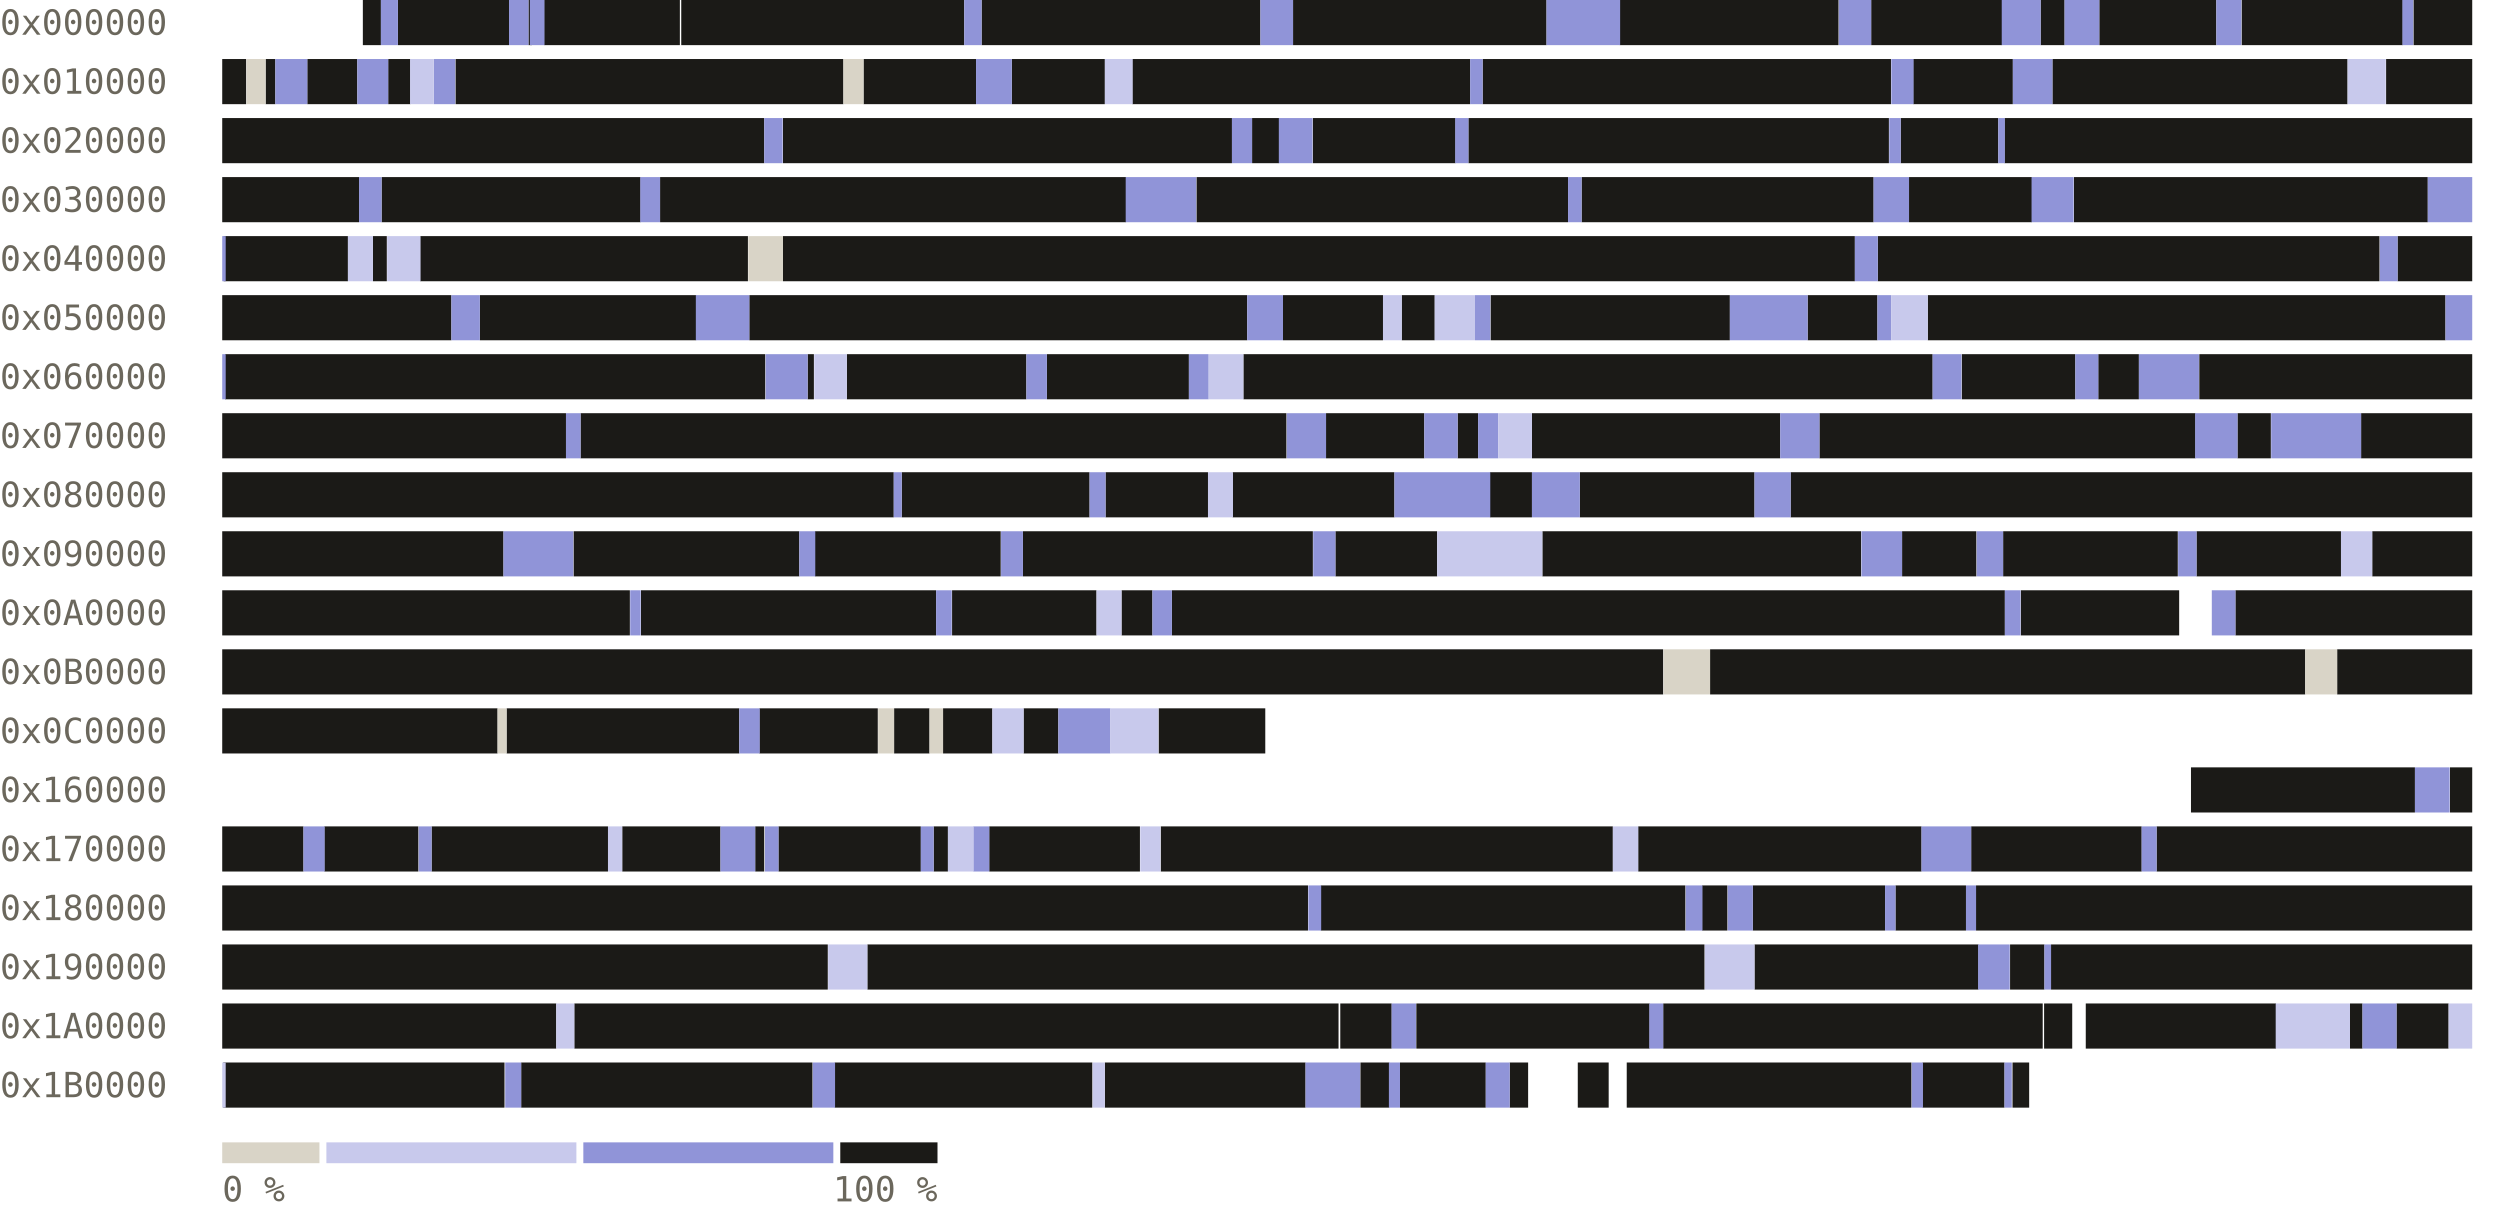
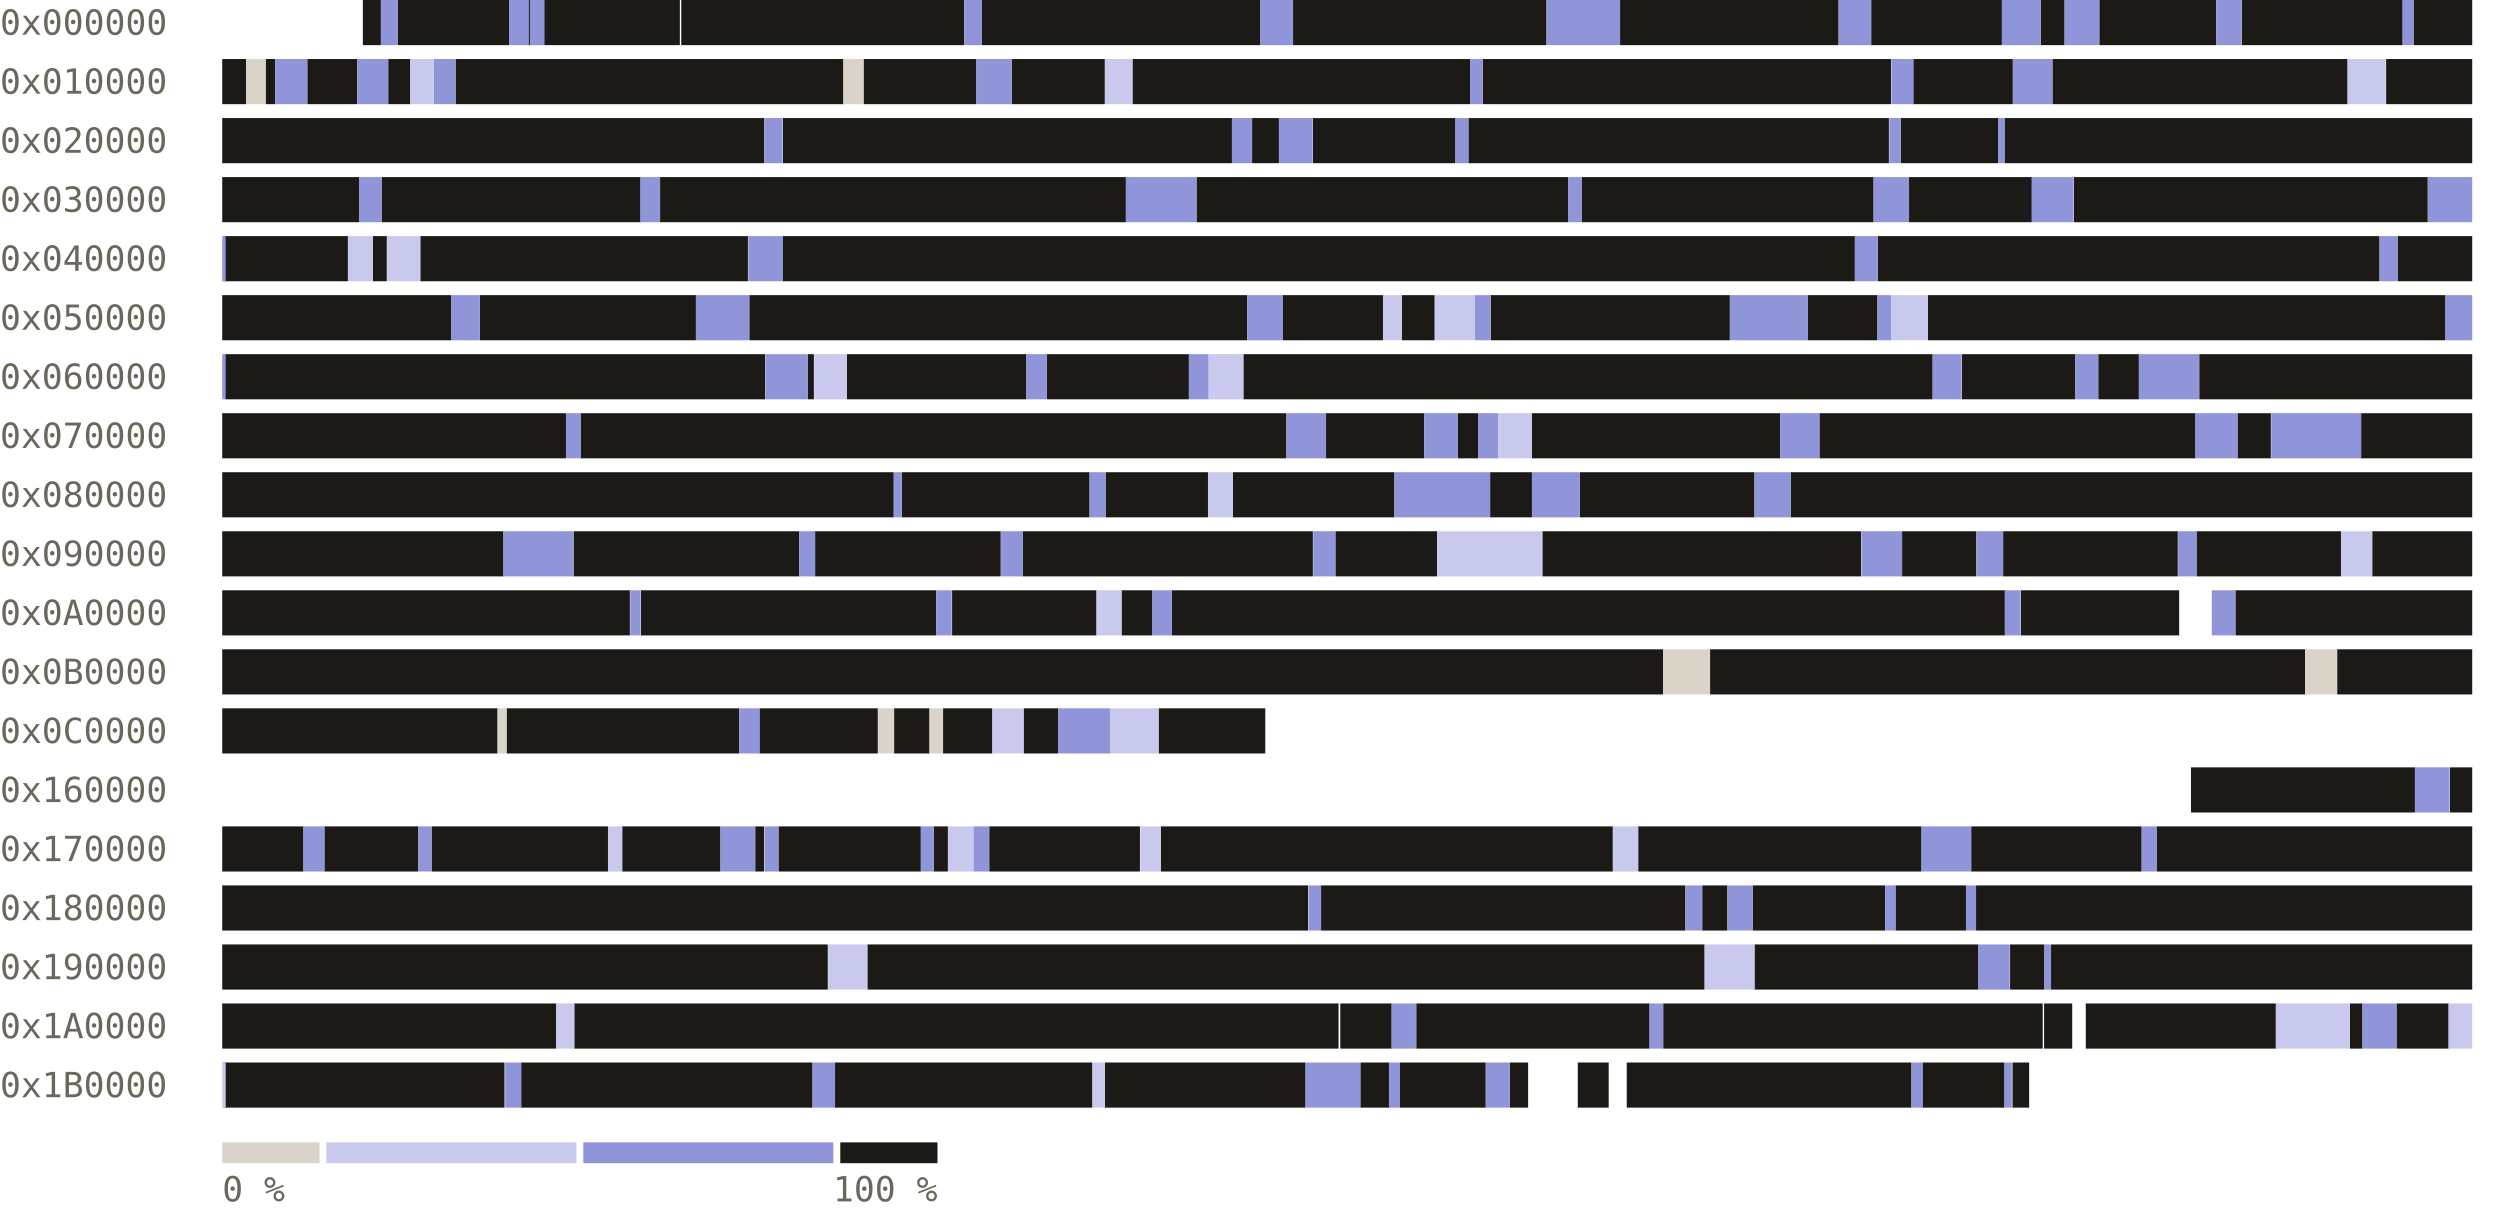
<svg xmlns="http://www.w3.org/2000/svg" viewBox="0 0 720 350" width="720" height="350">
  <style>text{font:10px monospace;fill:#6b675c}.q0{fill:#d9d4c7}.q1{fill:#e3e2f2}.q2{fill:#d6d6ef}.q3{fill:#c8c9ec}.q4{fill:#babce8}.q5{fill:#acafe4}.q6{fill:#9ea2df}.q7{fill:#9094d8}.q8{fill:#8186cf}.q9{fill:#7277c4}.q10{fill:#1b1a17}@media (prefers-color-scheme:dark){text{fill:#a8a293}.q0{fill:#4a463d}.q1{fill:#35375a}.q2{fill:#3c3f66}.q3{fill:#444772}.q4{fill:#4d517f}.q5{fill:#575b8c}.q6{fill:#62669a}.q7{fill:#6e72a8}.q8{fill:#7b7fb6}.q9{fill:#888cc4}.q10{fill:#d6d0bd}}</style>
  <text x="0" y="10">0x000000</text>
  <text x="0" y="27">0x010000</text>
  <text x="0" y="44">0x020000</text>
  <text x="0" y="61">0x030000</text>
  <text x="0" y="78">0x040000</text>
  <text x="0" y="95">0x050000</text>
  <text x="0" y="112">0x060000</text>
  <text x="0" y="129">0x070000</text>
  <text x="0" y="146">0x080000</text>
  <text x="0" y="163">0x090000</text>
  <text x="0" y="180">0x0A0000</text>
  <text x="0" y="197">0x0B0000</text>
  <text x="0" y="214">0x0C0000</text>
  <text x="0" y="231">0x160000</text>
  <text x="0" y="248">0x170000</text>
  <text x="0" y="265">0x180000</text>
  <text x="0" y="282">0x190000</text>
  <text x="0" y="299">0x1A0000</text>
  <text x="0" y="316">0x1B0000</text>
  <path class="q10" d="M104.5 0h5.2v13h-5.2zM114.6 0h32v13h-32zM152.2 0h1v13h-1zM156.7 0h39.1v13h-39.1zM196.2 0h81.5v13h-81.5zM282.7 0h80.3v13h-80.3zM372.4 0h73v13h-73zM466.5 0h63v13h-63zM538.9 0h37.7v13h-37.7zM587.7 0h6.9v13h-6.9zM604.6 0h33.7v13h-33.7zM645.6 0h46.4v13h-46.4zM695.1 0h16.9v13h-16.9zM64 17h6.9v13h-6.9zM76.5 17h2.8v13h-2.8zM88.5 17h14.4v13h-14.4zM111.8 17h6.4v13h-6.4zM131.2 17h111.7v13h-111.7zM248.7 17h32.4v13h-32.4zM291.4 17h26.8v13h-26.8zM326.1 17h97.3v13h-97.3zM427 17h117.6v13h-117.6zM551 17h28.7v13h-28.7zM591.1 17h85v13h-85zM687.2 17h24.8v13h-24.8zM64 34h156.1v13h-156.1zM225.5 34h129.3v13h-129.3zM360.6 34h7.8v13h-7.8zM378.1 34h41.1v13h-41.1zM422.9 34h121.1v13h-121.1zM547.4 34h28.1v13h-28.1zM577.3 34h134.7v13h-134.7zM64 51h39.4v13h-39.4zM109.9 51h74.6v13h-74.6zM190.1 51h134.2v13h-134.2zM344.6 51h107v13h-107zM455.5 51h84.1v13h-84.1zM549.8 51h35.4v13h-35.4zM597.3 51h101.9v13h-101.9zM64.4 68h35.8v13h-35.8zM107.4 68h4v13h-4zM121 68h94.4v13h-94.4zM225.5 68h308.7v13h-308.7zM540.8 68h144.5v13h-144.5zM690.5 68h21.5v13h-21.5zM64 85h66v13h-66zM138.2 85h62.3v13h-62.3zM215.8 85h143.4v13h-143.4zM369.5 85h28.8v13h-28.8zM403.7 85h9.5v13h-9.5zM429.3 85h68.9v13h-68.9zM520.6 85h20.1v13h-20.1zM555.2 85h149.1v13h-149.1zM64.8 102h155.6v13h-155.6zM232.6 102h1.8v13h-1.8zM243.9 102h51.7v13h-51.7zM301.5 102h40.9v13h-40.9zM358.1 102h198.5v13h-198.5zM565 102h32.7v13h-32.7zM604.3 102h11.7v13h-11.7zM633.4 102h78.6v13h-78.6zM64 119h99v13h-99zM167.2 119h203.3v13h-203.3zM381.9 119h28.3v13h-28.3zM419.8 119h5.9v13h-5.9zM441.2 119h71.5v13h-71.5zM524 119h108.3v13h-108.3zM644.4 119h9.6v13h-9.6zM680 119h32v13h-32zM64 136h193.4v13h-193.4zM259.7 136h54.1v13h-54.1zM318.4 136h29.5v13h-29.5zM355 136h46.6v13h-46.6zM429.1 136h12.1v13h-12.1zM455 136h50.3v13h-50.3zM515.7 136h196.3v13h-196.3zM64 153h81v13h-81zM165.2 153h65v13h-65zM234.7 153h53.5v13h-53.5zM294.6 153h83.5v13h-83.5zM384.6 153h29.3v13h-29.3zM444.2 153h91.8v13h-91.8zM547.8 153h21.4v13h-21.4zM576.9 153h50.3v13h-50.3zM632.6 153h41.6v13h-41.6zM683.2 153h28.8v13h-28.8zM64 170h117.4v13h-117.4zM184.6 170h85v13h-85zM274.2 170h41.6v13h-41.6zM323 170h8.9v13h-8.9zM337.5 170h239.9v13h-239.9zM582 170h45.6v13h-45.6zM643.8 170h68.2v13h-68.2zM64 187h415v13h-415zM492.5 187h171.4v13h-171.4zM673.1 187h38.9v13h-38.9zM64 204h79.3v13h-79.3zM145.9 204h67v13h-67zM218.7 204h34.1v13h-34.1zM257.5 204h10.2v13h-10.2zM271.6 204h14.2v13h-14.2zM294.8 204h10v13h-10zM333.7 204h30.7v13h-30.7zM631 221h64.5v13h-64.5zM705.6 221h6.4v13h-6.4zM64 238h23.4v13h-23.4zM93.4 238h27.1v13h-27.1zM124.3 238h50.8v13h-50.8zM179.2 238h28.3v13h-28.3zM217.5 238h2.6v13h-2.6zM224.2 238h41v13h-41zM268.9 238h4.1v13h-4.1zM284.9 238h43.4v13h-43.4zM334.3 238h130.2v13h-130.2zM471.8 238h81.6v13h-81.6zM567.7 238h49.1v13h-49.1zM621.1 238h90.9v13h-90.9zM64 255h312.7v13h-312.7zM380.4 255h105v13h-105zM490.2 255h7.3v13h-7.3zM504.8 255h38.1v13h-38.1zM545.9 255h20.3v13h-20.3zM569.1 255h142.9v13h-142.9zM64 272h174.4v13h-174.4zM249.8 272h241.1v13h-241.1zM505.3 272h64.5v13h-64.5zM578.9 272h9.9v13h-9.9zM590.7 272h121.3v13h-121.3zM64 289h96.2v13h-96.2zM165.4 289h220.1v13h-220.1zM386 289h14.8v13h-14.8zM407.9 289h67.2v13h-67.2zM479 289h109.3v13h-109.3zM588.7 289h8.1v13h-8.1zM600.7 289h54.8v13h-54.8zM676.8 289h3.6v13h-3.6zM690.2 289h15v13h-15zM64.3 306h81v13h-81zM150.1 306h83.9v13h-83.9zM240.4 306h74.2v13h-74.2zM318.2 306h57.8v13h-57.8zM391.8 306h8.3v13h-8.3zM403.2 306h24.7v13h-24.7zM434.8 306h5.3v13h-5.3zM454.4 306h8.9v13h-8.9zM468.5 306h82v13h-82zM553.7 306h23.6v13h-23.6zM579.6 306h4.8v13h-4.8z" />
-   <path class="q7" d="M109.7 0h4.9v13h-4.9zM146.6 0h5.6v13h-5.6zM152.6 0h4.2v13h-4.2zM277.7 0h5v13h-5zM363 0h9.4v13h-9.4zM445.4 0h21.2v13h-21.2zM529.6 0h9.3v13h-9.3zM576.5 0h11.2v13h-11.2zM594.6 0h10v13h-10zM638.3 0h7.2v13h-7.2zM691.9 0h3.1v13h-3.1zM79.3 17h9.2v13h-9.2zM102.9 17h8.9v13h-8.9zM124.9 17h6.2v13h-6.2zM281.1 17h10.3v13h-10.3zM423.4 17h3.6v13h-3.6zM544.7 17h6.4v13h-6.4zM579.7 17h11.4v13h-11.4zM220.1 34h5.3v13h-5.3zM354.8 34h5.8v13h-5.8zM368.3 34h9.7v13h-9.7zM419.1 34h3.8v13h-3.8zM544.1 34h3.3v13h-3.3zM575.5 34h1.9v13h-1.9zM103.4 51h6.5v13h-6.5zM184.4 51h5.7v13h-5.7zM324.2 51h20.3v13h-20.3zM451.6 51h3.9v13h-3.9zM539.6 51h10.2v13h-10.2zM585.1 51h12.1v13h-12.1zM699.2 51h12.8v13h-12.8zM64 68h1v13h-1zM534.2 68h6.6v13h-6.6zM685.4 68h5.1v13h-5.1zM130 85h8.2v13h-8.2zM200.4 85h15.4v13h-15.4zM359.2 85h10.3v13h-10.3zM424.8 85h4.4v13h-4.4zM498.2 85h22.4v13h-22.4zM540.7 85h4v13h-4zM704.3 85h7.7v13h-7.7zM64 102h1v13h-1zM220.5 102h12.1v13h-12.1zM295.6 102h5.9v13h-5.9zM342.4 102h5.7v13h-5.7zM556.6 102h8.3v13h-8.3zM597.7 102h6.6v13h-6.6zM616 102h17.3v13h-17.3zM163 119h4.2v13h-4.2zM370.6 119h11.3v13h-11.3zM410.2 119h9.6v13h-9.6zM425.7 119h5.8v13h-5.8zM512.7 119h11.3v13h-11.3zM632.2 119h12.2v13h-12.2zM654.1 119h25.9v13h-25.9zM257.4 136h2.3v13h-2.3zM313.8 136h4.6v13h-4.6zM401.6 136h27.6v13h-27.6zM441.2 136h13.8v13h-13.8zM505.3 136h10.4v13h-10.4zM145 153h20.1v13h-20.1zM230.2 153h4.6v13h-4.6zM288.3 153h6.3v13h-6.3zM378.2 153h6.4v13h-6.4zM536.1 153h11.7v13h-11.7zM569.3 153h7.6v13h-7.6zM627.3 153h5.3v13h-5.3zM181.5 170h3v13h-3zM269.6 170h4.5v13h-4.5zM331.9 170h5.6v13h-5.6zM577.4 170h4.5v13h-4.5zM637 170h6.8v13h-6.8zM212.9 204h5.9v13h-5.9zM304.8 204h15v13h-15zM695.5 221h10v13h-10zM87.4 238h6.1v13h-6.1zM120.6 238h3.7v13h-3.7zM207.5 238h10v13h-10zM220.3 238h3.9v13h-3.9zM265.2 238h3.7v13h-3.7zM280.3 238h4.6v13h-4.6zM553.4 238h14.3v13h-14.3zM616.8 238h4.3v13h-4.3zM376.8 255h3.7v13h-3.7zM485.5 255h4.8v13h-4.8zM497.6 255h7.2v13h-7.2zM542.9 255h3v13h-3zM566.2 255h2.9v13h-2.9zM569.7 272h9.1v13h-9.1zM588.8 272h1.9v13h-1.9zM400.8 289h7v13h-7zM475 289h4v13h-4zM680.4 289h9.8v13h-9.8zM145.5 306h4.6v13h-4.6zM234.1 306h6.4v13h-6.4zM376 306h15.7v13h-15.7zM400 306h3.2v13h-3.2zM427.9 306h6.9v13h-6.9zM550.6 306h3.2v13h-3.2zM577.3 306h2.1v13h-2.1z" />
+   <path class="q7" d="M109.7 0h4.9v13h-4.9zM146.6 0h5.6v13h-5.6zM152.6 0h4.2v13h-4.2zM277.7 0h5v13h-5zM363 0h9.4v13h-9.4zM445.4 0h21.2v13h-21.2zM529.6 0h9.3v13h-9.3zM576.5 0h11.2v13h-11.2zM594.6 0h10v13h-10zM638.3 0h7.2v13h-7.2zM691.9 0h3.1v13h-3.1zM79.3 17h9.2v13h-9.2zM102.9 17h8.9v13h-8.9zM124.9 17h6.2v13h-6.2zM281.1 17h10.3v13h-10.3zM423.4 17h3.6v13h-3.6zM544.7 17h6.4v13h-6.4zM579.7 17h11.4v13h-11.4zM220.1 34h5.3v13h-5.3zM354.8 34h5.8v13h-5.8zM368.3 34h9.7v13h-9.7zM419.1 34h3.8v13h-3.8zM544.1 34h3.3v13h-3.3zM575.5 34h1.9v13h-1.9zM103.4 51h6.5v13h-6.5zM184.4 51h5.7v13h-5.7zM324.2 51h20.3v13h-20.3zM451.6 51h3.9v13h-3.9zM539.6 51h10.2v13h-10.2zM585.1 51h12.1v13h-12.1zM699.2 51h12.8v13h-12.8zM64 68h1v13h-1zM215.5 68h10v13h-10zM534.2 68h6.6v13h-6.6zM685.4 68h5.1v13h-5.1zM130 85h8.2v13h-8.2zM200.4 85h15.4v13h-15.4zM359.2 85h10.3v13h-10.3zM424.8 85h4.4v13h-4.4zM498.2 85h22.4v13h-22.4zM540.7 85h4v13h-4zM704.3 85h7.7v13h-7.7zM64 102h1v13h-1zM220.5 102h12.1v13h-12.1zM295.6 102h5.9v13h-5.9zM342.4 102h5.7v13h-5.7zM556.6 102h8.3v13h-8.3zM597.7 102h6.6v13h-6.6zM616 102h17.3v13h-17.3zM163 119h4.2v13h-4.2zM370.6 119h11.3v13h-11.3zM410.2 119h9.6v13h-9.6zM425.7 119h5.8v13h-5.8zM512.7 119h11.3v13h-11.3zM632.2 119h12.2v13h-12.2zM654.1 119h25.9v13h-25.9zM257.4 136h2.3v13h-2.3zM313.8 136h4.6v13h-4.6zM401.6 136h27.6v13h-27.6zM441.2 136h13.8v13h-13.8zM505.3 136h10.4v13h-10.4zM145 153h20.1v13h-20.1zM230.2 153h4.6v13h-4.6zM288.3 153h6.3v13h-6.3zM378.2 153h6.4v13h-6.4zM536.1 153h11.7v13h-11.7zM569.3 153h7.6v13h-7.6zM627.3 153h5.3v13h-5.3zM181.5 170h3v13h-3zM269.6 170h4.5v13h-4.5zM331.9 170h5.6v13h-5.6zM577.4 170h4.5v13h-4.5zM637 170h6.8v13h-6.8zM212.9 204h5.9v13h-5.9zM304.8 204h15v13h-15zM695.5 221h10v13h-10zM87.4 238h6.1v13h-6.1zM120.6 238h3.7v13h-3.7zM207.5 238h10v13h-10zM220.3 238h3.9v13h-3.9zM265.2 238h3.7v13h-3.7zM280.3 238h4.6v13h-4.6zM553.4 238h14.3v13h-14.3zM616.8 238h4.3v13h-4.3zM376.8 255h3.7v13h-3.7zM485.5 255h4.8v13h-4.8zM497.6 255h7.2v13h-7.2zM542.9 255h3v13h-3zM566.2 255h2.9v13h-2.9zM569.7 272h9.1v13h-9.1zM588.8 272h1.9v13h-1.9zM400.8 289h7v13h-7zM475 289h4v13h-4zM680.4 289h9.8v13h-9.8zM145.5 306h4.6v13h-4.6zM234.1 306h6.4v13h-6.4zM376 306h15.7v13h-15.7zM400 306h3.2v13h-3.2zM427.9 306h6.9v13h-6.9zM550.6 306h3.2v13h-3.2zM577.3 306h2.1v13h-2.1z" />
  <path class="q3" d="M118.1 17h6.8v13h-6.8zM318.2 17h8v13h-8zM676.1 17h11v13h-11zM100.2 68h7.2v13h-7.2zM111.5 68h9.6v13h-9.6zM398.3 85h5.4v13h-5.4zM413.2 85h11.6v13h-11.6zM544.7 85h10.5v13h-10.5zM234.5 102h9.4v13h-9.4zM348.1 102h10v13h-10zM431.5 119h9.7v13h-9.7zM347.9 136h7.2v13h-7.2zM413.9 153h30.3v13h-30.3zM674.2 153h9v13h-9zM315.8 170h7.2v13h-7.2zM285.8 204h9v13h-9zM319.8 204h13.8v13h-13.8zM175.1 238h4.1v13h-4.1zM273 238h7.4v13h-7.4zM328.4 238h5.8v13h-5.8zM464.5 238h7.3v13h-7.3zM238.5 272h11.3v13h-11.3zM491 272h14.3v13h-14.3zM160.2 289h5.2v13h-5.2zM655.4 289h21.4v13h-21.4zM705.2 289h6.8v13h-6.8zM64 306h1v13h-1zM314.7 306h3.5v13h-3.5z" />
-   <path class="q0" d="M71 17h5.5v13h-5.5zM242.9 17h5.8v13h-5.8zM215.5 68h10v13h-10zM479.1 187h13.4v13h-13.4zM663.9 187h9.2v13h-9.2zM143.3 204h2.6v13h-2.6zM252.9 204h4.6v13h-4.6zM267.7 204h3.9v13h-3.9z" />
+   <path class="q0" d="M71 17h5.5v13h-5.5zM242.9 17h5.8v13h-5.8zM479.1 187h13.4v13h-13.4zM663.9 187h9.2v13h-9.2zM143.3 204h2.6v13h-2.6zM252.9 204h4.6v13h-4.6zM267.7 204h3.9v13h-3.9z" />
  <rect class="q0" x="64" y="329" width="28" height="6" />
  <rect class="q3" x="94" y="329" width="72" height="6" />
  <rect class="q7" x="168" y="329" width="72" height="6" />
  <rect class="q10" x="242" y="329" width="28" height="6" />
  <text x="64" y="346">0 %</text>
  <text x="270" y="346" text-anchor="end">100 %</text>
</svg>
